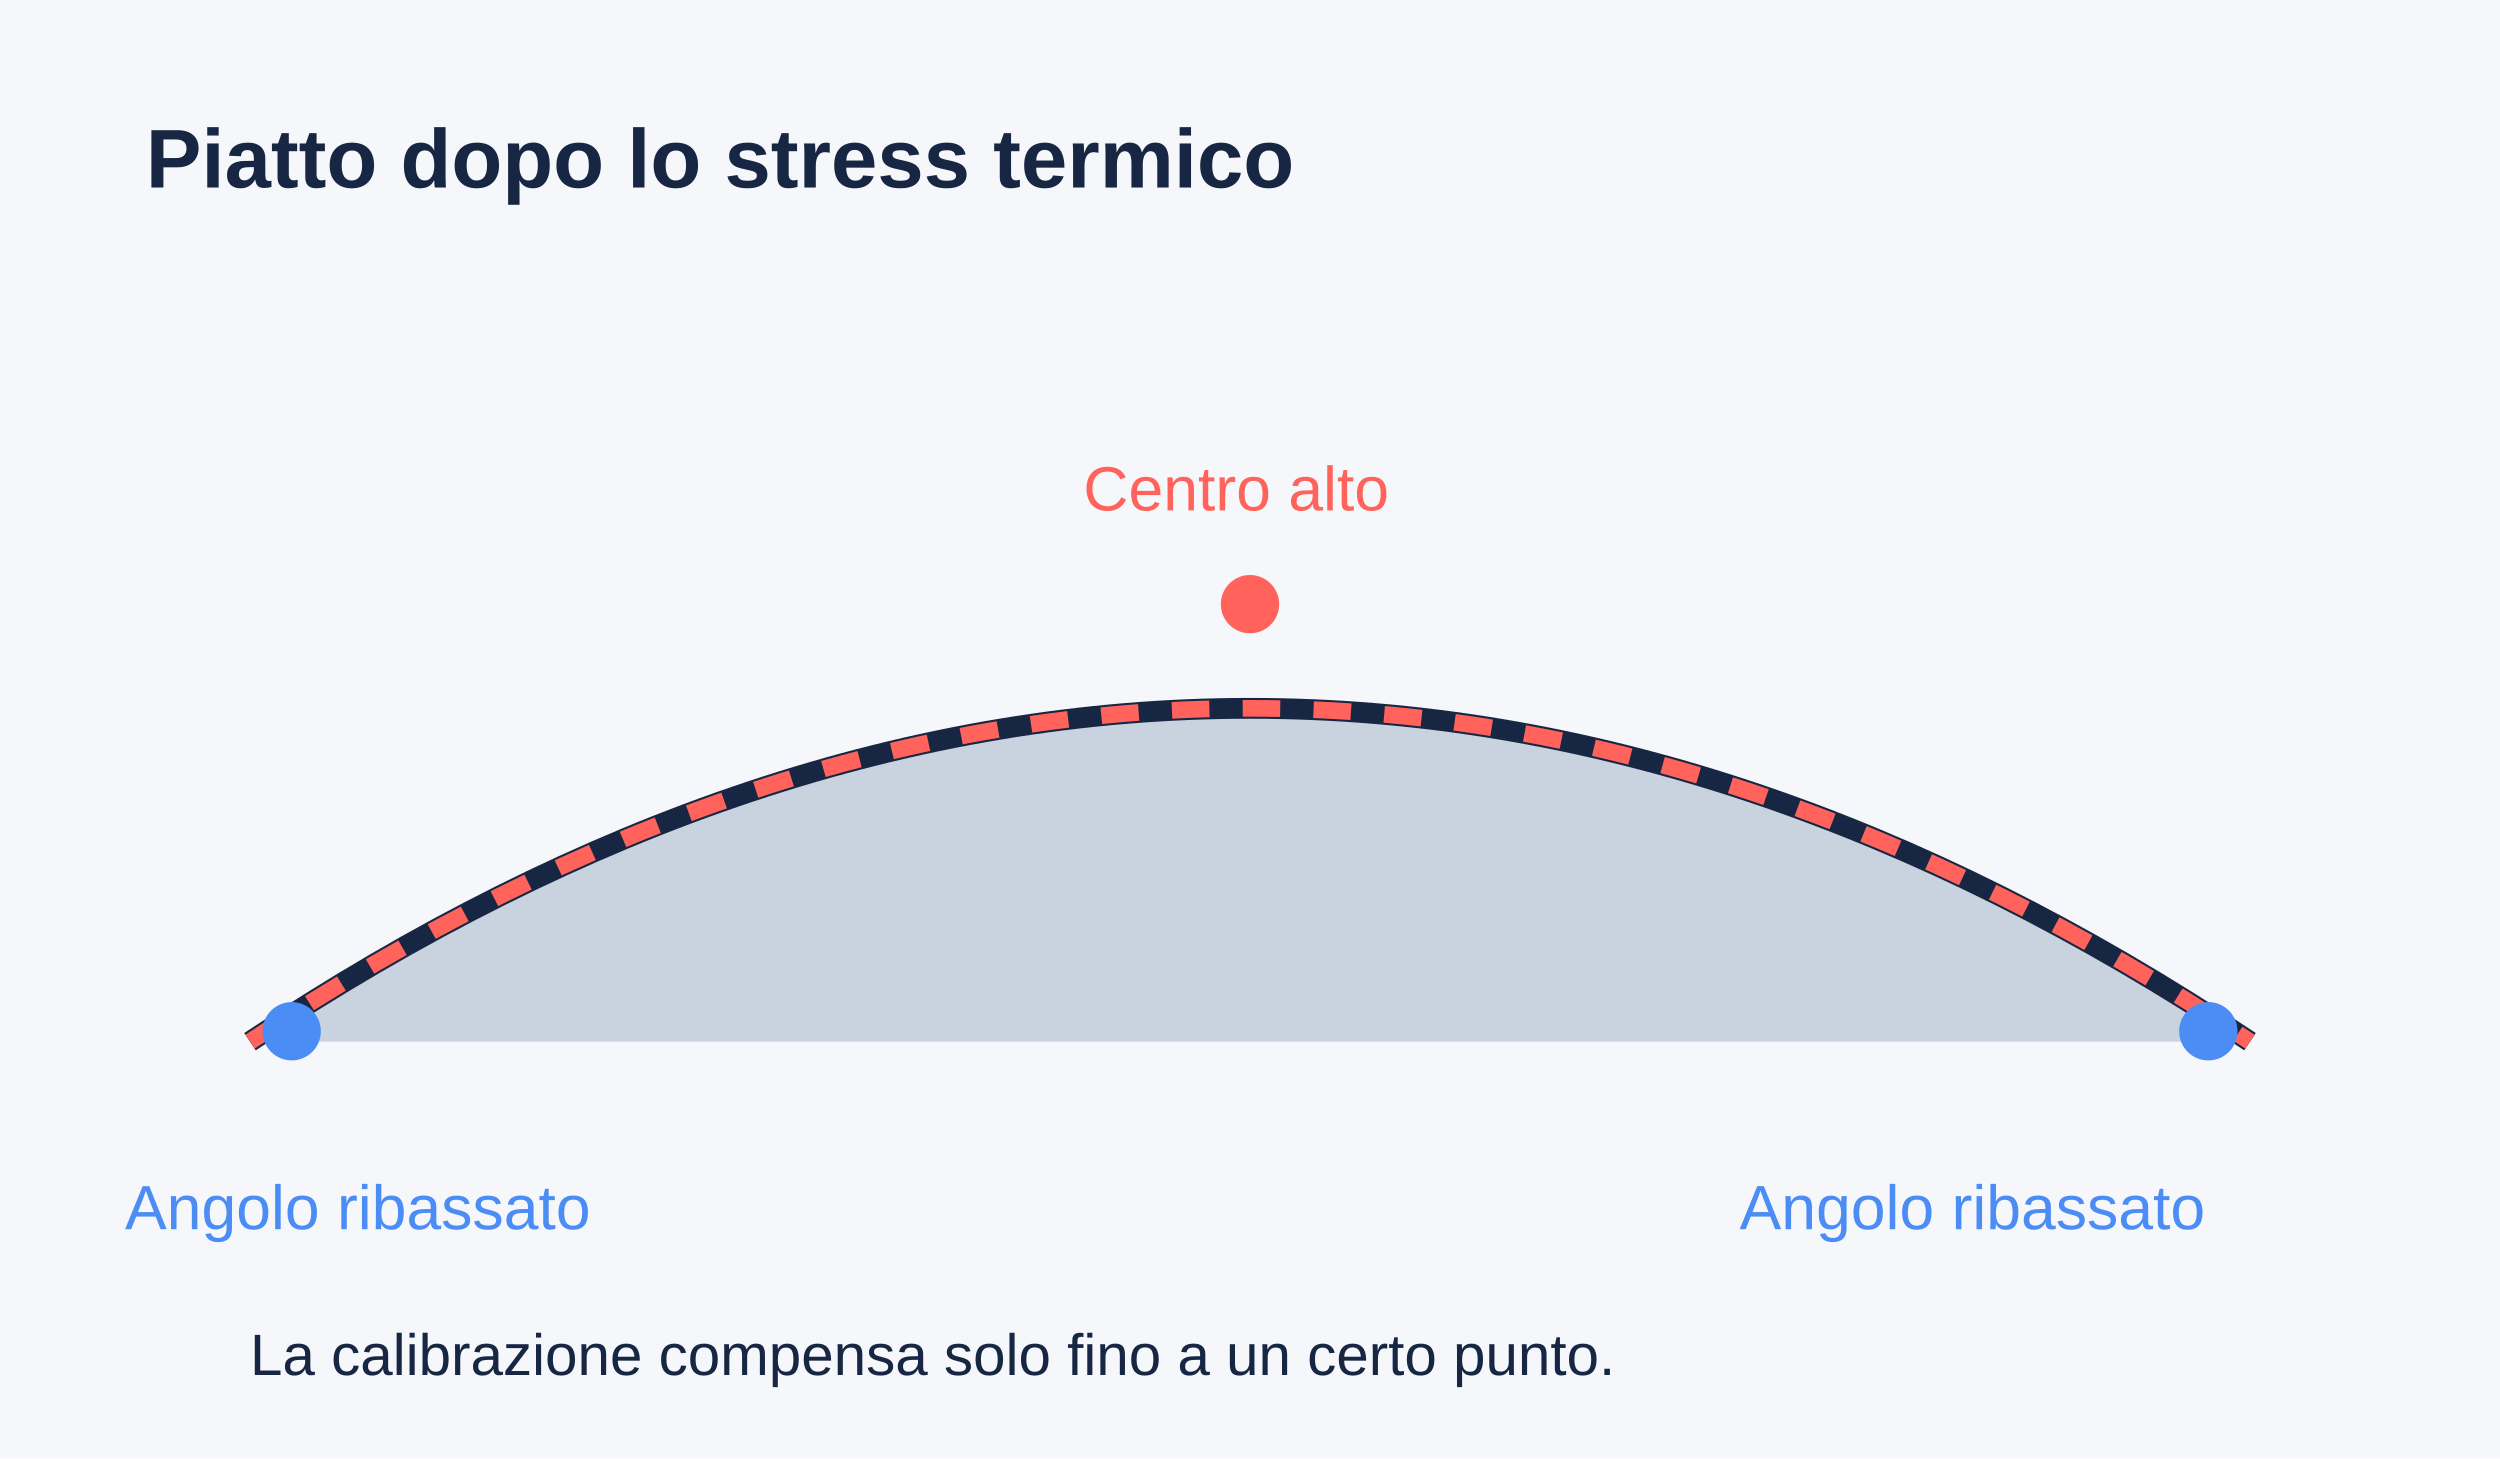
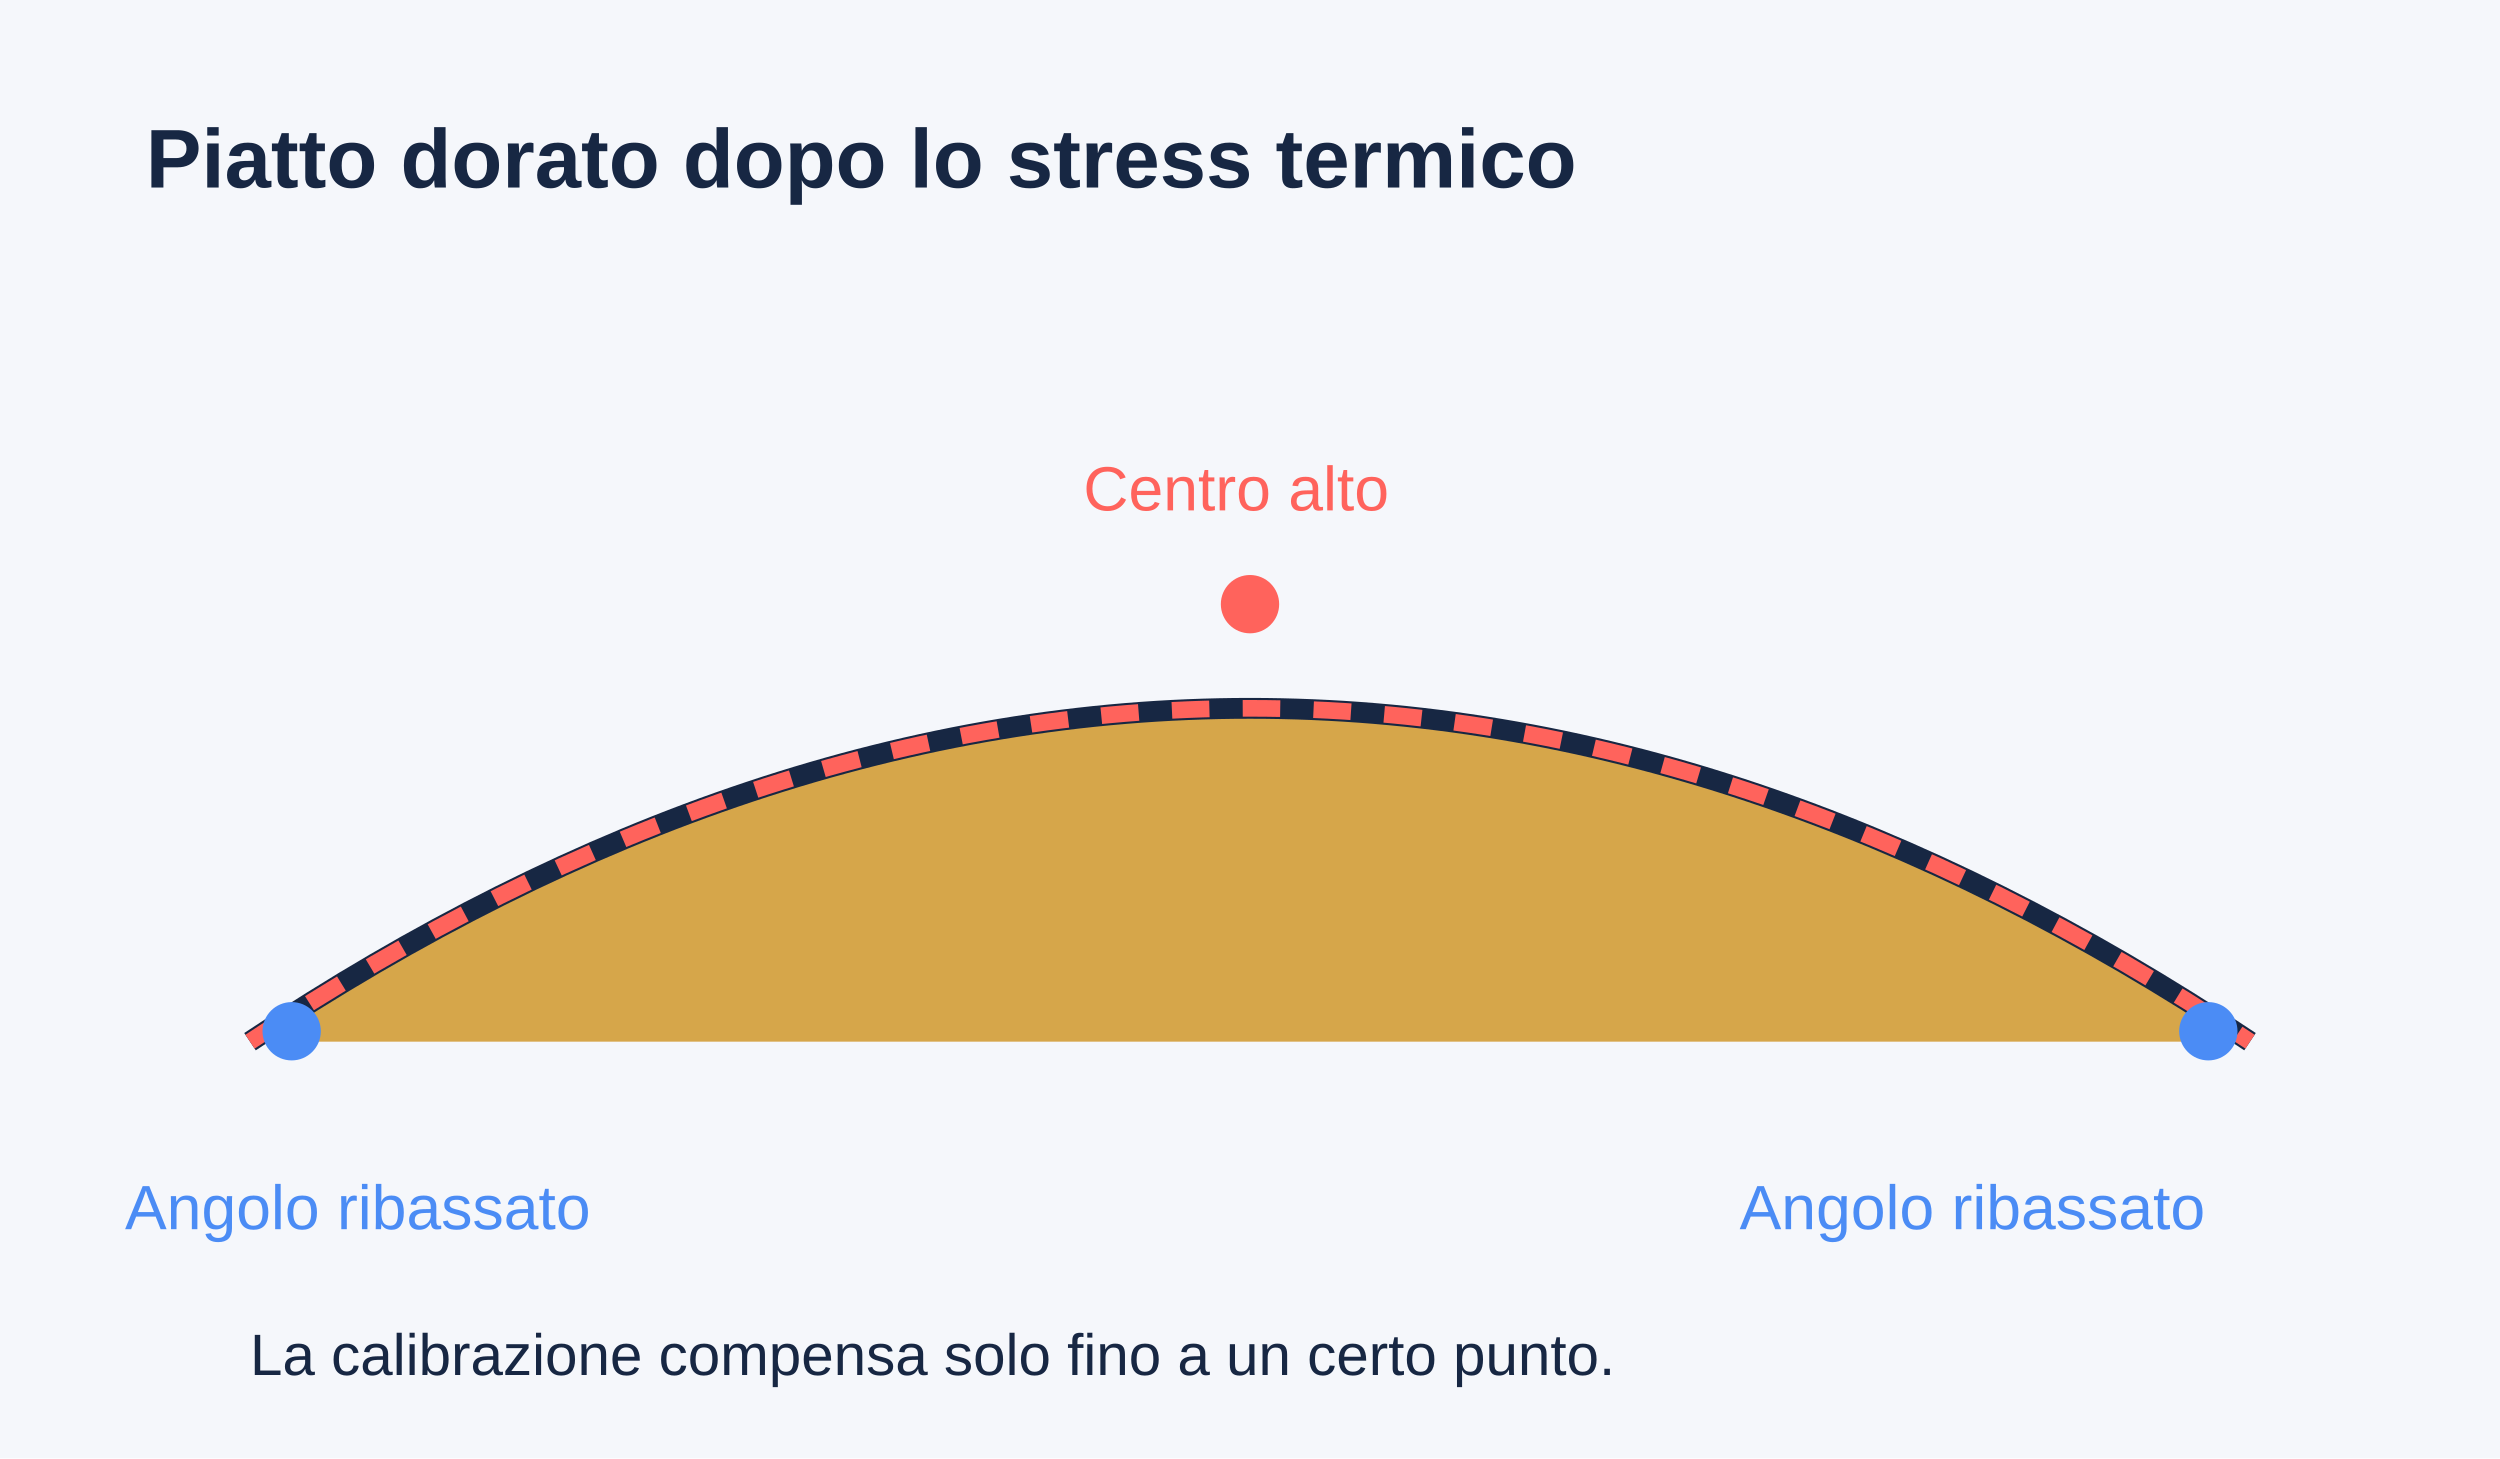
<svg xmlns="http://www.w3.org/2000/svg" viewBox="0 0 1200 700">
  <rect width="1200" height="700" fill="#f5f7fb" />
-   <path d="M120 500 Q600 180 1080 500" fill="#c9d2df" stroke="#172743" stroke-width="10" />
+   <path d="M120 500 Q600 180 1080 500" fill="#d6a64a" stroke="#172743" stroke-width="10" />
  <path d="M120 500 Q600 180 1080 500" fill="none" stroke="#ff635c" stroke-width="8" stroke-dasharray="18 16" />
  <circle cx="600" cy="290" r="14" fill="#ff635c" />
  <circle cx="140" cy="495" r="14" fill="#4b8cf5" />
  <circle cx="1060" cy="495" r="14" fill="#4b8cf5" />
  <g font-family="Arial, sans-serif" fill="#172743">
-     <text x="70" y="90" font-size="40" font-weight="700">Piatto dopo lo stress termico</text>
+     <text x="70" y="90" font-size="40" font-weight="700">Piatto dorato dopo lo stress termico</text>
    <text x="520" y="245" font-size="30" fill="#ff635c">Centro alto</text>
    <text x="60" y="590" font-size="30" fill="#4b8cf5">Angolo ribassato</text>
    <text x="835" y="590" font-size="30" fill="#4b8cf5">Angolo ribassato</text>
    <text x="120" y="660" font-size="28">La calibrazione compensa solo fino a un certo punto.</text>
  </g>
</svg>
